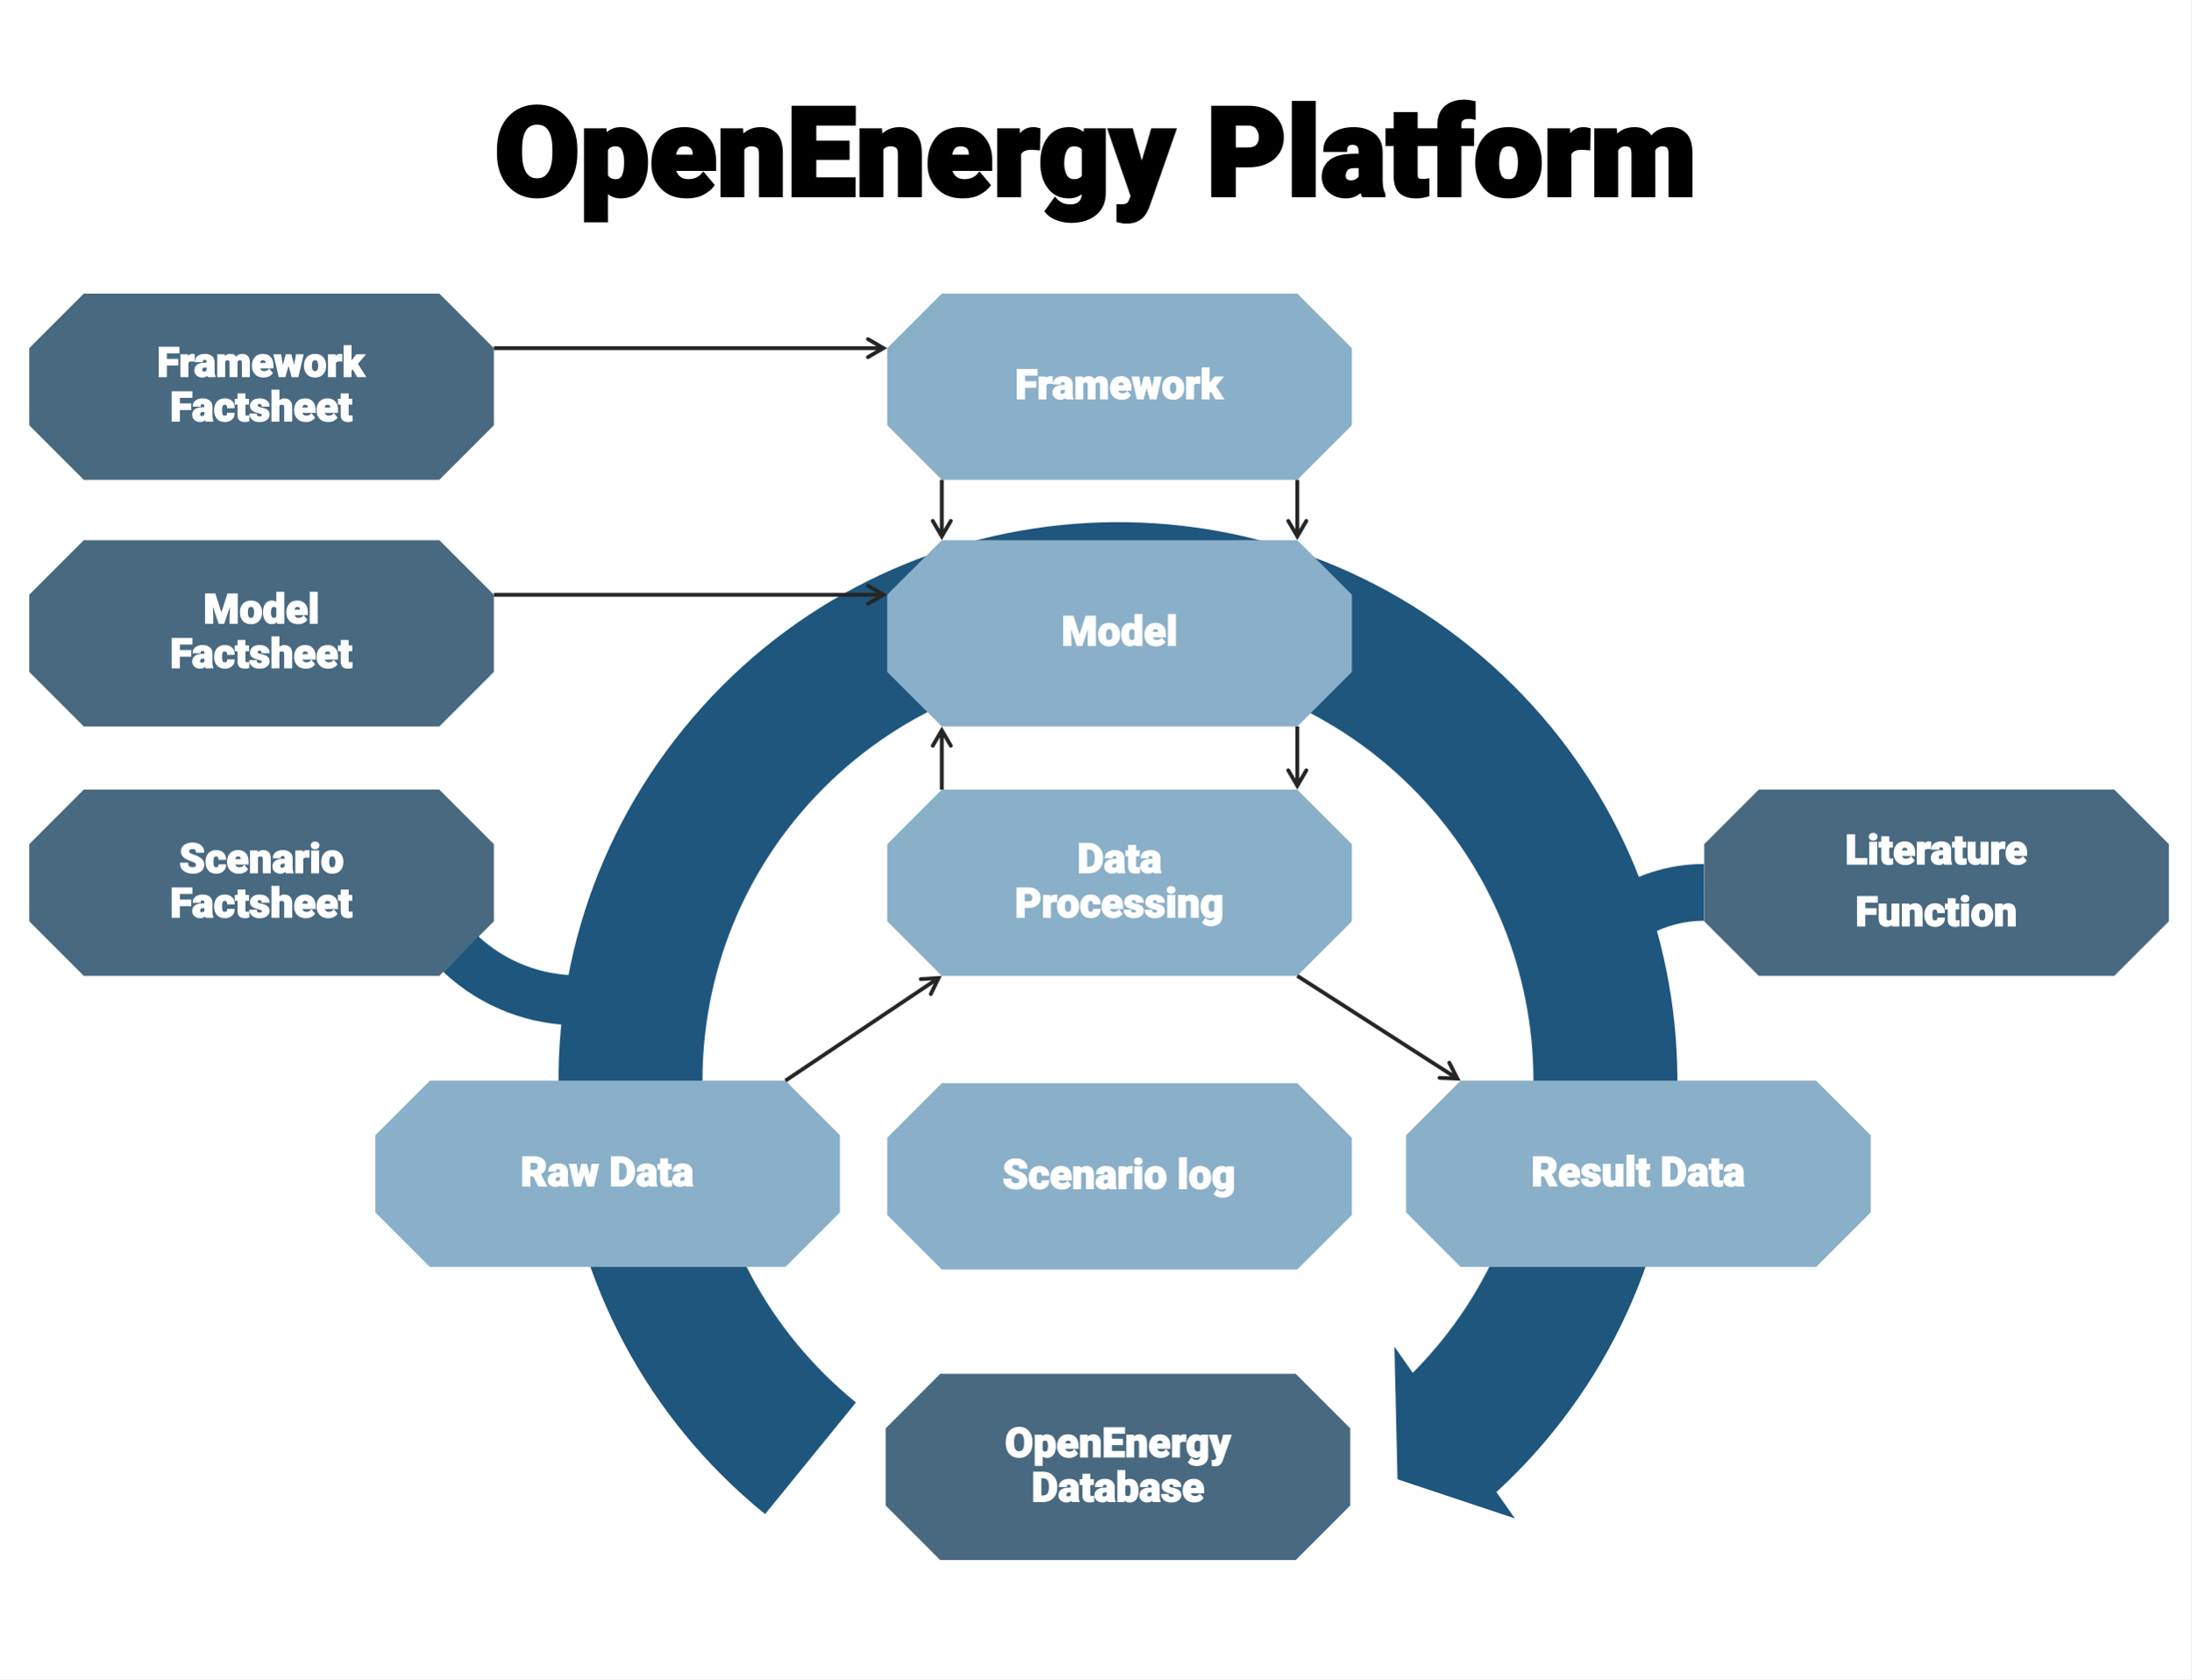
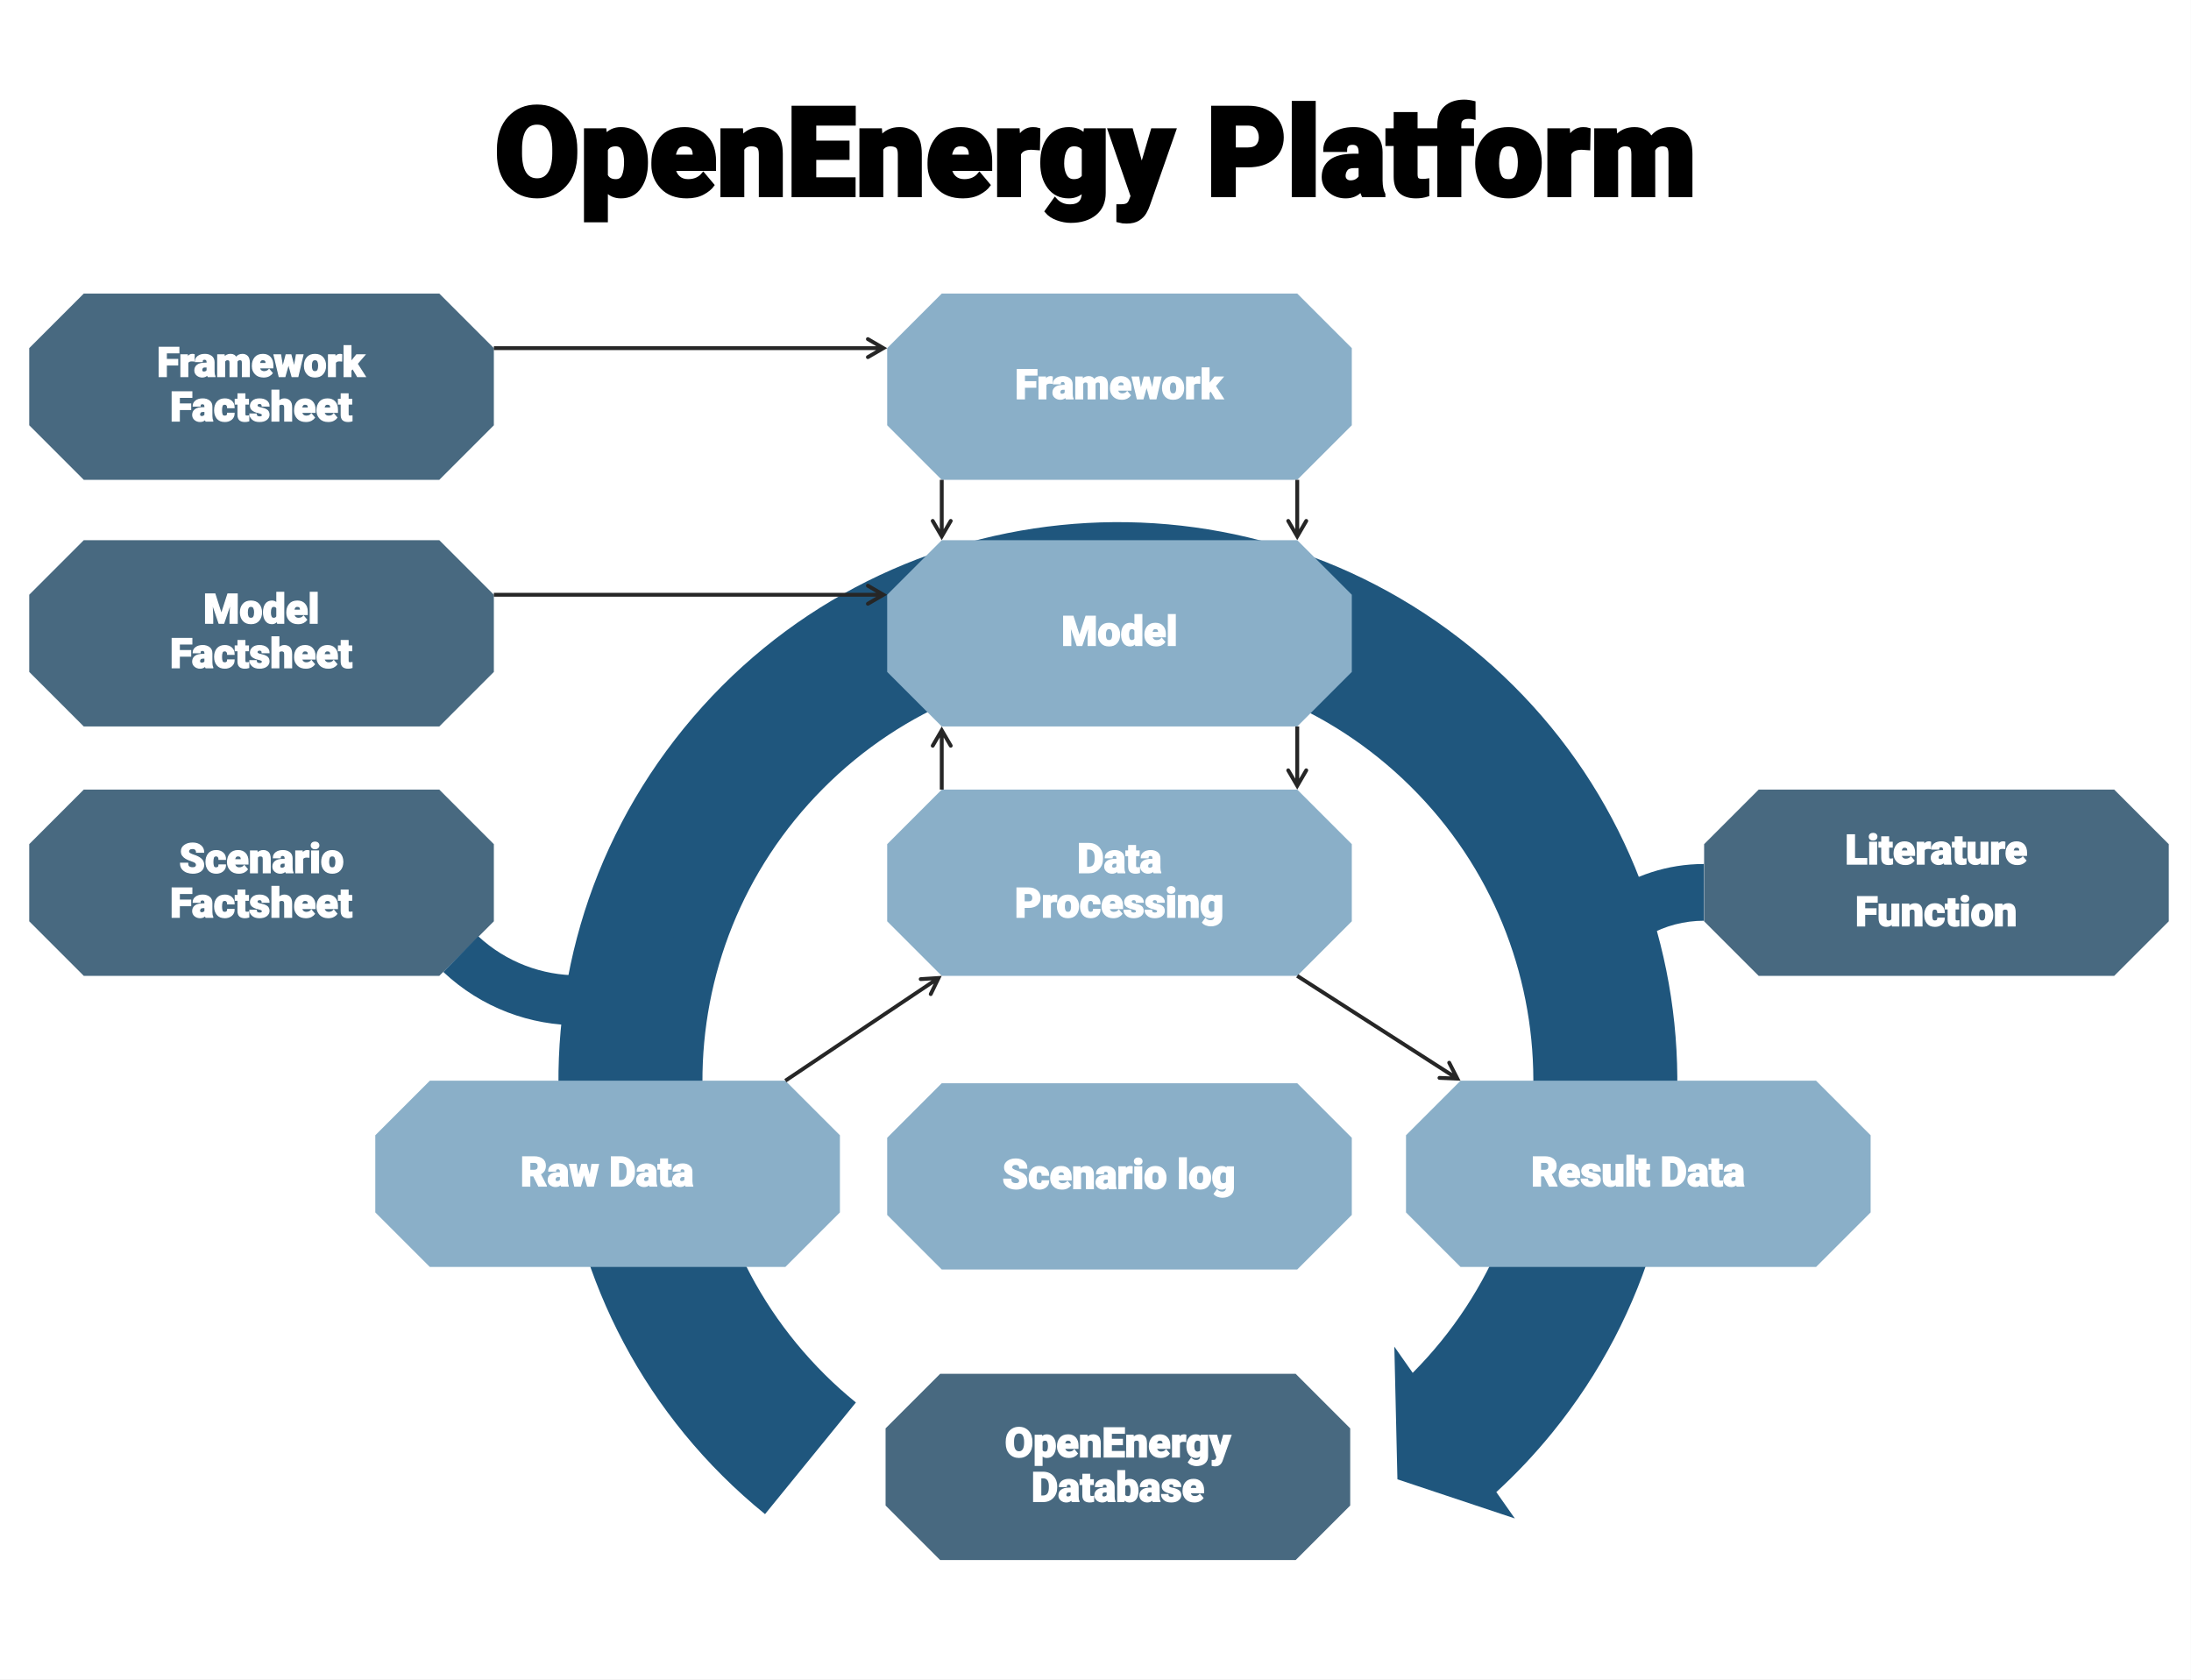
- <svg xmlns="http://www.w3.org/2000/svg" xmlns:xlink="http://www.w3.org/1999/xlink" version="1.1" id="svg10" xml:space="preserve" width="1134.08" height="869.28" viewBox="0 0 1134.08 869.28">
+ <svg xmlns="http://www.w3.org/2000/svg" xmlns:xlink="http://www.w3.org/1999/xlink" version="1.1" id="svg10" xml:space="preserve" width="400" viewBox="0 0 1134.08 869.28">
  <defs id="defs14">
    <clipPath clipPathUnits="userSpaceOnUse" id="clipPath26">
      <path d="M 0,1.8311e-4 H 850.56 V 651.96 H 0 Z" id="path24" style="clip-rule:evenodd" />
    </clipPath>
    <clipPath clipPathUnits="userSpaceOnUse" id="clipPath36">
      <path d="M 6.104e-6,651.96 H 850.56 V 2.4414e-4 H 1.2207e-4" id="path34" style="clip-rule:evenodd" />
    </clipPath>
    <clipPath clipPathUnits="userSpaceOnUse" id="clipPath46">
      <path d="M 0,0 H 850.56 V 651.96 H 0 Z" id="path44" style="clip-rule:evenodd" />
    </clipPath>
    <clipPath clipPathUnits="userSpaceOnUse" id="clipPath58">
      <path d="M 0,0 H 850.56 V 651.96 H 0 Z" id="path56" style="clip-rule:evenodd" />
    </clipPath>
    <clipPath clipPathUnits="userSpaceOnUse" id="clipPath66">
      <path d="M 0,0 H 850.56 V 651.96 H 0 Z" id="path64" style="clip-rule:evenodd" />
    </clipPath>
    <clipPath clipPathUnits="userSpaceOnUse" id="clipPath78">
      <path d="M 0,0 H 850.56 V 651.96 H 0 Z" id="path76" style="clip-rule:evenodd" />
    </clipPath>
    <clipPath clipPathUnits="userSpaceOnUse" id="clipPath88">
      <path d="M 0,0 H 850.56 V 651.96 H 0 Z" id="path86" style="clip-rule:evenodd" />
    </clipPath>
    <clipPath clipPathUnits="userSpaceOnUse" id="clipPath100">
      <path d="M 0,0 H 850.56 V 651.96 H 0 Z" id="path98" style="clip-rule:evenodd" />
    </clipPath>
    <clipPath clipPathUnits="userSpaceOnUse" id="clipPath110">
      <path d="M 0,0 H 850.56 V 651.96 H 0 Z" id="path108" style="clip-rule:evenodd" />
    </clipPath>
    <clipPath clipPathUnits="userSpaceOnUse" id="clipPath122">
      <path d="M 0,0 H 850.56 V 651.96 H 0 Z" id="path120" style="clip-rule:evenodd" />
    </clipPath>
    <clipPath clipPathUnits="userSpaceOnUse" id="clipPath132">
      <path d="M 0,0 H 850.56 V 651.96 H 0 Z" id="path130" style="clip-rule:evenodd" />
    </clipPath>
    <clipPath clipPathUnits="userSpaceOnUse" id="clipPath144">
      <path d="M 0,0 H 850.56 V 651.96 H 0 Z" id="path142" style="clip-rule:evenodd" />
    </clipPath>
    <clipPath clipPathUnits="userSpaceOnUse" id="clipPath152">
      <path d="M 0,0 H 850.56 V 651.96 H 0 Z" id="path150" style="clip-rule:evenodd" />
    </clipPath>
    <clipPath clipPathUnits="userSpaceOnUse" id="clipPath164">
      <path d="M 0,0 H 850.56 V 651.96 H 0 Z" id="path162" style="clip-rule:evenodd" />
    </clipPath>
    <clipPath clipPathUnits="userSpaceOnUse" id="clipPath174">
      <path d="M 0,0 H 850.56 V 651.96 H 0 Z" id="path172" style="clip-rule:evenodd" />
    </clipPath>
    <clipPath clipPathUnits="userSpaceOnUse" id="clipPath186">
      <path d="M 0,0 H 850.56 V 651.96 H 0 Z" id="path184" style="clip-rule:evenodd" />
    </clipPath>
    <clipPath clipPathUnits="userSpaceOnUse" id="clipPath196">
      <path d="M 0,0 H 850.56 V 651.96 H 0 Z" id="path194" style="clip-rule:evenodd" />
    </clipPath>
    <clipPath clipPathUnits="userSpaceOnUse" id="clipPath208">
      <path d="M 0,0 H 850.56 V 651.96 H 0 Z" id="path206" style="clip-rule:evenodd" />
    </clipPath>
    <clipPath clipPathUnits="userSpaceOnUse" id="clipPath220">
      <path d="M 0,0 H 850.56 V 651.96 H 0 Z" id="path218" style="clip-rule:evenodd" />
    </clipPath>
    <clipPath clipPathUnits="userSpaceOnUse" id="clipPath230">
      <path d="M 0,0 H 850.56 V 651.96 H 0 Z" id="path228" style="clip-rule:evenodd" />
    </clipPath>
    <clipPath clipPathUnits="userSpaceOnUse" id="clipPath242">
      <path d="M 0,0 H 850.56 V 651.96 H 0 Z" id="path240" style="clip-rule:evenodd" />
    </clipPath>
    <clipPath clipPathUnits="userSpaceOnUse" id="clipPath254">
      <path d="M 0,0 H 850.56 V 651.96 H 0 Z" id="path252" style="clip-rule:evenodd" />
    </clipPath>
    <clipPath clipPathUnits="userSpaceOnUse" id="clipPath264">
      <path d="M 0,0 H 850.56 V 651.96 H 0 Z" id="path262" style="clip-rule:evenodd" />
    </clipPath>
    <clipPath clipPathUnits="userSpaceOnUse" id="clipPath276">
      <path d="M 0,0 H 850.56 V 651.96 H 0 Z" id="path274" style="clip-rule:evenodd" />
    </clipPath>
    <clipPath clipPathUnits="userSpaceOnUse" id="clipPath284">
      <path d="M 0,0 H 850.56 V 651.96 H 0 Z" id="path282" style="clip-rule:evenodd" />
    </clipPath>
    <clipPath clipPathUnits="userSpaceOnUse" id="clipPath296">
      <path d="M 0,0 H 850.56 V 651.96 H 0 Z" id="path294" style="clip-rule:evenodd" />
    </clipPath>
    <clipPath clipPathUnits="userSpaceOnUse" id="clipPath306">
      <path d="M 0,0 H 850.56 V 651.96 H 0 Z" id="path304" style="clip-rule:evenodd" />
    </clipPath>
    <clipPath clipPathUnits="userSpaceOnUse" id="clipPath318">
      <path d="M 0,0 H 850.56 V 651.96 H 0 Z" id="path316" style="clip-rule:evenodd" />
    </clipPath>
    <clipPath clipPathUnits="userSpaceOnUse" id="clipPath328">
      <path d="M 0,0 H 850.56 V 651.96 H 0 Z" id="path326" style="clip-rule:evenodd" />
    </clipPath>
    <clipPath clipPathUnits="userSpaceOnUse" id="clipPath340">
      <path d="M 0,0 H 850.56 V 651.96 H 0 Z" id="path338" style="clip-rule:evenodd" />
    </clipPath>
    <clipPath clipPathUnits="userSpaceOnUse" id="clipPath352">
      <path d="M 0,0 H 850.56 V 651.96 H 0 Z" id="path350" style="clip-rule:evenodd" />
    </clipPath>
    <clipPath clipPathUnits="userSpaceOnUse" id="clipPath362">
      <path d="M 0,0 H 850.56 V 651.96 H 0 Z" id="path360" style="clip-rule:evenodd" />
    </clipPath>
    <clipPath clipPathUnits="userSpaceOnUse" id="clipPath374">
      <path d="M 0,0 H 850.56 V 651.96 H 0 Z" id="path372" style="clip-rule:evenodd" />
    </clipPath>
    <clipPath clipPathUnits="userSpaceOnUse" id="clipPath386">
      <path d="M 0,0 H 850.56 V 651.96 H 0 Z" id="path384" style="clip-rule:evenodd" />
    </clipPath>
    <clipPath clipPathUnits="userSpaceOnUse" id="clipPath396">
      <path d="M 0,0 H 850.56 V 651.96 H 0 Z" id="path394" style="clip-rule:evenodd" />
    </clipPath>
    <clipPath clipPathUnits="userSpaceOnUse" id="clipPath408">
      <path d="M 0,0 H 850.56 V 651.96 H 0 Z" id="path406" style="clip-rule:evenodd" />
    </clipPath>
    <clipPath clipPathUnits="userSpaceOnUse" id="clipPath430">
      <path d="M -7.63e-7,651.96 H 850.56 V 1.2207e-4 L -1.526e-6,6.104e-6" id="path428" style="clip-rule:evenodd" />
    </clipPath>
    <clipPath clipPathUnits="userSpaceOnUse" id="clipPath440">
      <path d="M 0,651.96 H 850.56 V 1.2207e-4 H 6.104e-6" id="path438" style="clip-rule:evenodd" />
    </clipPath>
  </defs>
  <g id="g18" transform="matrix(1.333333,0,0,-1.333333,0,869.28)">
    <g id="g20">
      <g id="g22" clip-path="url(#clipPath26)">
        <path d="M 0,-0.04 H 850.5 V 651.96 H 0 Z" style="fill:#ffffff;fill-opacity:1;fill-rule:evenodd;stroke:none" id="path28" />
      </g>
    </g>
    <g id="g30">
      <g id="g32" clip-path="url(#clipPath36)">
        <path d="M 296.99,64.145 C 203.91,139.69 189.8,276.26 265.45,369.19 341.11,462.12 477.89,476.21 570.96,400.67 664.03,325.13 678.15,188.56 602.49,95.63 595.86,87.476 588.63,79.815 580.88,72.708 l 7.19,-10.247 -45.58,15.201 -1.2,51.508 7.13,-10.17 c 62.76,63.08 62.4,164.99 -0.8,227.62 -63.21,62.63 -165.33,62.27 -228.09,-0.8 -62.76,-63.08 -62.4,-164.99 0.8,-227.62 3.8,-3.77 7.79,-7.34 11.94,-10.71 z" style="fill:#1f567d;fill-opacity:1;fill-rule:evenodd;stroke:none" id="path38" />
      </g>
    </g>
    <g id="g40">
      <g id="g42" clip-path="url(#clipPath46)">
        <text transform="matrix(1,0,0,-1,191.95,576.1)" style="font-variant:normal;font-weight:900;font-size:48px;font-family:Roboto;-inkscape-font-specification:'Roboto Heavy';writing-mode:lr-tb;fill:#000000;fill-opacity:1;fill-rule:nonzero;stroke:#000000;stroke-width:1.371;stroke-linecap:butt;stroke-linejoin:miter;stroke-miterlimit:10;stroke-dasharray:none;stroke-opacity:1" id="text50">
          <tspan x="0 33.12 60.144 86.256 113.328 140.208 167.28 193.488 211.68 239.28" y="0" id="tspan48">OpenEnergy</tspan>
        </text>
      </g>
    </g>
    <g id="g52">
      <g id="g54" clip-path="url(#clipPath58)" />
    </g>
    <g id="g60">
      <g id="g62" clip-path="url(#clipPath66)">
        <text transform="matrix(1,0,0,-1,468.24,576.1)" style="font-variant:normal;font-weight:900;font-size:48px;font-family:Roboto;-inkscape-font-specification:'Roboto Heavy';writing-mode:lr-tb;fill:#000000;fill-opacity:1;fill-rule:nonzero;stroke:#000000;stroke-width:1.371;stroke-linecap:butt;stroke-linejoin:miter;stroke-miterlimit:10;stroke-dasharray:none;stroke-opacity:1" id="text70">
          <tspan x="0 31.248 44.448 69.936 86.4 103.776 130.752 148.944" y="0" id="tspan68">Platform</tspan>
        </text>
      </g>
    </g>
    <g id="g72">
      <g id="g74" clip-path="url(#clipPath78)" />
    </g>
    <path d="m 145.69,211.23 21.18,21.18 h 138.01 l 21.18,-21.18 V 181.28 L 304.88,160.1 H 166.87 l -21.18,21.18 z" style="fill:#8aafc8;fill-opacity:1;fill-rule:evenodd;stroke:none" id="path80" />
    <g id="g82">
      <g id="g84" clip-path="url(#clipPath88)">
        <text transform="matrix(1,0,0,-1,202.06,191.5)" style="font-variant:normal;font-weight:900;font-size:15.96px;font-family:Roboto;-inkscape-font-specification:'Roboto Heavy';writing-mode:lr-tb;fill:#ffffff;fill-opacity:1;fill-rule:nonzero;stroke:#ffffff;stroke-width:0.456;stroke-linecap:butt;stroke-linejoin:miter;stroke-miterlimit:10;stroke-dasharray:none;stroke-opacity:1" id="text92">
          <tspan x="0 10.406 18.945 30.563 34.633 44.943 53.45 58.924" y="0" id="tspan90">Raw Data</tspan>
        </text>
      </g>
    </g>
    <g id="g94">
      <g id="g96" clip-path="url(#clipPath100)" />
    </g>
    <path d="M 545.82,211.23 567,232.41 h 138.01 l 21.18,-21.18 V 181.28 L 705.01,160.1 H 567 l -21.18,21.18 z" style="fill:#8aafc8;fill-opacity:1;fill-rule:evenodd;stroke:none" id="path102" />
    <g id="g104">
      <g id="g106" clip-path="url(#clipPath110)">
        <text transform="matrix(1,0,0,-1,594.43,191.5)" style="font-variant:normal;font-weight:900;font-size:15.96px;font-family:Roboto;-inkscape-font-specification:'Roboto Heavy';writing-mode:lr-tb;fill:#ffffff;fill-opacity:1;fill-rule:nonzero;stroke:#ffffff;stroke-width:0.456;stroke-linecap:butt;stroke-linejoin:miter;stroke-miterlimit:10;stroke-dasharray:none;stroke-opacity:1" id="text114">
          <tspan x="0 10.406 19.088 27.26 36.261 40.65 46.188 50.37 60.68 69.187 74.661" y="0" id="tspan112">Result Data</tspan>
        </text>
      </g>
    </g>
    <g id="g116">
      <g id="g118" clip-path="url(#clipPath122)" />
    </g>
    <a xlink:href="/dataedit/">
      <path d="m 343.79,97.441 21.18,21.179 H 502.98 L 524.16,97.441 V 67.487 L 502.98,46.307 H 364.97 l -21.18,21.18 z" style="fill:#486980;fill-opacity:1;fill-rule:evenodd;stroke:none" id="path124" />
      <g id="g126">
        <g id="g128" clip-path="url(#clipPath132)">
          <text transform="matrix(1,0,0,-1,390.1,86.328)" style="font-variant:normal;font-weight:900;font-size:15.96px;font-family:Roboto;-inkscape-font-specification:'Roboto Heavy';writing-mode:lr-tb;fill:#ffffff;fill-opacity:1;fill-rule:nonzero;stroke:#ffffff;stroke-width:0.456;stroke-linecap:butt;stroke-linejoin:miter;stroke-miterlimit:10;stroke-dasharray:none;stroke-opacity:1" id="text136">
            <tspan x="0 11.012 19.998 28.68 37.682 46.555 55.557 64.239 70.192 79.417" y="0" id="tspan134">OpenEnergy</tspan>
          </text>
        </g>
      </g>
      <g id="g138">
        <g id="g140" clip-path="url(#clipPath144)" />
      </g>
      <g id="g146">
        <g id="g148" clip-path="url(#clipPath152)">
          <text transform="matrix(1,0,0,-1,400.42,69.048)" style="font-variant:normal;font-weight:900;font-size:15.96px;font-family:Roboto;-inkscape-font-specification:'Roboto Heavy';writing-mode:lr-tb;fill:#ffffff;fill-opacity:1;fill-rule:nonzero;stroke:#ffffff;stroke-width:0.456;stroke-linecap:butt;stroke-linejoin:miter;stroke-miterlimit:10;stroke-dasharray:none;stroke-opacity:1" id="text156">
            <tspan x="0 10.31 18.817 24.291 32.846 41.831 50.354 58.525" y="0" id="tspan154">Database</tspan>
          </text>
        </g>
      </g>
    </a>
    <g id="g158">
      <g id="g160" clip-path="url(#clipPath164)" />
    </g>
    <path d="m 344.41,210.25 21.18,21.18 H 503.6 l 21.18,-21.18 V 180.3 L 503.6,159.12 H 365.59 l -21.18,21.18 z" style="fill:#8aafc8;fill-opacity:1;fill-rule:evenodd;stroke:none" id="path166" />
    <g id="g168">
      <g id="g170" clip-path="url(#clipPath174)">
        <text transform="matrix(1,0,0,-1,389.16,190.51)" style="font-variant:normal;font-weight:900;font-size:15.96px;font-family:Roboto;-inkscape-font-specification:'Roboto Heavy';writing-mode:lr-tb;fill:#ffffff;fill-opacity:1;fill-rule:nonzero;stroke:#ffffff;stroke-width:0.456;stroke-linecap:butt;stroke-linejoin:miter;stroke-miterlimit:10;stroke-dasharray:none;stroke-opacity:1" id="text178">
          <tspan x="0 9.991 18.242 26.925 35.926 44.401 50.45 54.839 63.808 68.149 72.57 81.54" y="0" id="tspan176">Scenario log</tspan>
        </text>
      </g>
    </g>
    <g id="g180">
      <g id="g182" clip-path="url(#clipPath186)" />
    </g>
    <a xlink:href="/factsheets/scenarios/">
      <path d="m 11.346,324.24 21.18,21.18 H 170.54 l 21.18,-21.18 V 294.29 L 170.54,273.11 H 32.526 l -21.18,21.18 z" style="fill:#486980;fill-opacity:1;fill-rule:evenodd;stroke:none" id="path188" />
      <g id="g190">
        <g id="g192" clip-path="url(#clipPath196)">
          <text transform="matrix(1,0,0,-1,69.6,313.15)" style="font-variant:normal;font-weight:900;font-size:15.96px;font-family:Roboto;-inkscape-font-specification:'Roboto Heavy';writing-mode:lr-tb;fill:#ffffff;fill-opacity:1;fill-rule:nonzero;stroke:#ffffff;stroke-width:0.456;stroke-linecap:butt;stroke-linejoin:miter;stroke-miterlimit:10;stroke-dasharray:none;stroke-opacity:1" id="text200">
            <tspan x="0 9.991 18.242 26.925 35.926 44.401 50.45 54.839 63.808" y="0" id="tspan198">Scenario </tspan>
          </text>
        </g>
      </g>
      <g id="g202">
        <g id="g204" clip-path="url(#clipPath208)">
          <text transform="matrix(1,0,0,-1,66,295.87)" style="font-variant:normal;font-weight:900;font-size:15.96px;font-family:Roboto;-inkscape-font-specification:'Roboto Heavy';writing-mode:lr-tb;fill:#ffffff;fill-opacity:1;fill-rule:nonzero;stroke:#ffffff;stroke-width:0.456;stroke-linecap:butt;stroke-linejoin:miter;stroke-miterlimit:10;stroke-dasharray:none;stroke-opacity:1" id="text212">
            <tspan x="0 8.73 17.269 25.568 31.042 39.214 48.215 56.897 65.516" y="0" id="tspan210">Factsheet</tspan>
          </text>
        </g>
      </g>
    </a>
    <g id="g214">
      <g id="g216" clip-path="url(#clipPath220)" />
    </g>
    <path d="m 344.41,324.24 21.18,21.18 H 503.6 l 21.18,-21.18 V 294.29 L 503.6,273.11 H 365.59 l -21.18,21.18 z" style="fill:#8aafc8;fill-opacity:1;fill-rule:evenodd;stroke:none" id="path222" />
    <g id="g224">
      <g id="g226" clip-path="url(#clipPath230)">
        <text transform="matrix(1,0,0,-1,418.2,313.15)" style="font-variant:normal;font-weight:900;font-size:15.96px;font-family:Roboto;-inkscape-font-specification:'Roboto Heavy';writing-mode:lr-tb;fill:#ffffff;fill-opacity:1;fill-rule:nonzero;stroke:#ffffff;stroke-width:0.456;stroke-linecap:butt;stroke-linejoin:miter;stroke-miterlimit:10;stroke-dasharray:none;stroke-opacity:1" id="text234">
          <tspan x="0 10.31 18.817 24.291 32.846" y="0" id="tspan232">Data </tspan>
        </text>
      </g>
    </g>
    <g id="g236">
      <g id="g238" clip-path="url(#clipPath242)">
        <text transform="matrix(1,0,0,-1,393.96,295.87)" style="font-variant:normal;font-weight:900;font-size:15.96px;font-family:Roboto;-inkscape-font-specification:'Roboto Heavy';writing-mode:lr-tb;fill:#ffffff;fill-opacity:1;fill-rule:nonzero;stroke:#ffffff;stroke-width:0.456;stroke-linecap:butt;stroke-linejoin:miter;stroke-miterlimit:10;stroke-dasharray:none;stroke-opacity:1" id="text246">
          <tspan x="0 10.422 16.423 25.392 33.692 42.374 50.545 58.669 63.09 72.091" y="0" id="tspan244">Processing</tspan>
        </text>
      </g>
    </g>
    <g id="g248">
      <g id="g250" clip-path="url(#clipPath254)" />
    </g>
    <a xlink:href="/literature/">
      <path d="m 661.55,324.24 21.18,21.18 h 138.02 l 21.18,-21.18 V 294.29 L 820.75,273.11 H 682.73 l -21.18,21.18 z" style="fill:#486980;fill-opacity:1;fill-rule:evenodd;stroke:none" id="path256" />
      <g id="g258">
        <g id="g260" clip-path="url(#clipPath264)">
          <text transform="matrix(1,0,0,-1,716.3,316.51)" style="font-variant:normal;font-weight:900;font-size:15.984px;font-family:Roboto;-inkscape-font-specification:'Roboto Heavy';writing-mode:lr-tb;fill:#ffffff;fill-opacity:1;fill-rule:nonzero;stroke:#ffffff;stroke-width:0.457;stroke-linecap:butt;stroke-linejoin:miter;stroke-miterlimit:10;stroke-dasharray:none;stroke-opacity:1" id="text268">
            <tspan x="0 8.663 13.059 18.589 27.237 33.231 41.718 47.249 56.264 62.242" y="0" id="tspan266">Literature</tspan>
          </text>
        </g>
      </g>
      <g id="g270">
        <g id="g272" clip-path="url(#clipPath276)" />
      </g>
      <g id="g278">
        <g id="g280" clip-path="url(#clipPath284)">
          <text transform="matrix(1,0,0,-1,720.26,292.51)" style="font-variant:normal;font-weight:900;font-size:15.96px;font-family:Roboto;-inkscape-font-specification:'Roboto Heavy';writing-mode:lr-tb;fill:#ffffff;fill-opacity:1;fill-rule:nonzero;stroke:#ffffff;stroke-width:0.456;stroke-linecap:butt;stroke-linejoin:miter;stroke-miterlimit:10;stroke-dasharray:none;stroke-opacity:1" id="text288">
            <tspan x="0 8.73 17.732 26.733 35.032 40.538 44.959 53.929" y="0" id="tspan286">Function</tspan>
          </text>
        </g>
      </g>
    </a>
    <g id="g290">
      <g id="g292" clip-path="url(#clipPath296)" />
    </g>
    <path d="m 344.41,421.07 21.18,21.18 H 503.6 l 21.18,-21.18 V 391.11 L 503.6,369.93 H 365.59 l -21.18,21.18 z" style="fill:#8aafc8;fill-opacity:1;fill-rule:evenodd;stroke:none" id="path298" />
    <g id="g300">
      <g id="g302" clip-path="url(#clipPath306)">
        <text transform="matrix(1,0,0,-1,412.08,401.38)" style="font-variant:normal;font-weight:900;font-size:15.96px;font-family:Roboto;-inkscape-font-specification:'Roboto Heavy';writing-mode:lr-tb;fill:#ffffff;fill-opacity:1;fill-rule:nonzero;stroke:#ffffff;stroke-width:0.456;stroke-linecap:butt;stroke-linejoin:miter;stroke-miterlimit:10;stroke-dasharray:none;stroke-opacity:1" id="text310">
          <tspan x="0 14.029 22.998 31.984 40.666" y="0" id="tspan308">Model</tspan>
        </text>
      </g>
    </g>
    <g id="g312">
      <g id="g314" clip-path="url(#clipPath318)" />
    </g>
    <a xlink:href="/factsheets/frameworks/">
      <path d="m 11.346,516.81 21.18,21.18 H 170.54 l 21.18,-21.18 V 486.86 L 170.54,465.68 H 32.526 l -21.18,21.18 z" style="fill:#486980;fill-opacity:1;fill-rule:evenodd;stroke:none" id="path320" />
      <g id="g322">
        <g id="g324" clip-path="url(#clipPath328)">
          <text transform="matrix(1,0,0,-1,60.96,505.78)" style="font-variant:normal;font-weight:900;font-size:15.96px;font-family:Roboto;-inkscape-font-specification:'Roboto Heavy';writing-mode:lr-tb;fill:#ffffff;fill-opacity:1;fill-rule:nonzero;stroke:#ffffff;stroke-width:0.456;stroke-linecap:butt;stroke-linejoin:miter;stroke-miterlimit:10;stroke-dasharray:none;stroke-opacity:1" id="text332">
            <tspan x="0 8.73 14.779 23.254 37.059 45.741 57.328 66.298 72.347 81.077" y="0" id="tspan330">Framework </tspan>
          </text>
        </g>
      </g>
      <g id="g334">
        <g id="g336" clip-path="url(#clipPath340)">
          <text transform="matrix(1,0,0,-1,66,488.5)" style="font-variant:normal;font-weight:900;font-size:15.96px;font-family:Roboto;-inkscape-font-specification:'Roboto Heavy';writing-mode:lr-tb;fill:#ffffff;fill-opacity:1;fill-rule:nonzero;stroke:#ffffff;stroke-width:0.456;stroke-linecap:butt;stroke-linejoin:miter;stroke-miterlimit:10;stroke-dasharray:none;stroke-opacity:1" id="text344">
            <tspan x="0 8.73 17.269 25.568 31.042 39.214 48.215 56.897 65.516" y="0" id="tspan342">Factsheet</tspan>
          </text>
        </g>
      </g>
    </a>
    <g id="g346">
      <g id="g348" clip-path="url(#clipPath352)" />
    </g>
    <a xlink:href="/factsheets/models/">
      <path d="m 11.346,421.07 21.18,21.18 H 170.54 l 21.18,-21.18 V 391.11 L 170.54,369.93 H 32.526 l -21.18,21.18 z" style="fill:#486980;fill-opacity:1;fill-rule:evenodd;stroke:none" id="path354" />
      <g id="g356">
        <g id="g358" clip-path="url(#clipPath362)">
          <text transform="matrix(1,0,0,-1,78.96,410.02)" style="font-variant:normal;font-weight:900;font-size:15.96px;font-family:Roboto;-inkscape-font-specification:'Roboto Heavy';writing-mode:lr-tb;fill:#ffffff;fill-opacity:1;fill-rule:nonzero;stroke:#ffffff;stroke-width:0.456;stroke-linecap:butt;stroke-linejoin:miter;stroke-miterlimit:10;stroke-dasharray:none;stroke-opacity:1" id="text366">
            <tspan x="0 14.029 22.998 31.984 40.666 45.087" y="0" id="tspan364">Model </tspan>
          </text>
        </g>
      </g>
      <g id="g368">
        <g id="g370" clip-path="url(#clipPath374)">
          <text transform="matrix(1,0,0,-1,66,392.74)" style="font-variant:normal;font-weight:900;font-size:15.96px;font-family:Roboto;-inkscape-font-specification:'Roboto Heavy';writing-mode:lr-tb;fill:#ffffff;fill-opacity:1;fill-rule:nonzero;stroke:#ffffff;stroke-width:0.456;stroke-linecap:butt;stroke-linejoin:miter;stroke-miterlimit:10;stroke-dasharray:none;stroke-opacity:1" id="text378">
            <tspan x="0 8.73 17.269 25.568 31.042 39.214 48.215 56.897 65.516" y="0" id="tspan376">Factsheet</tspan>
          </text>
        </g>
      </g>
    </a>
    <g id="g380">
      <g id="g382" clip-path="url(#clipPath386)" />
    </g>
    <path d="m 344.41,516.81 21.18,21.18 H 503.6 l 21.18,-21.18 V 486.86 L 503.6,465.68 H 365.59 l -21.18,21.18 z" style="fill:#8aafc8;fill-opacity:1;fill-rule:evenodd;stroke:none" id="path388" />
    <g id="g390">
      <g id="g392" clip-path="url(#clipPath396)">
        <text transform="matrix(1,0,0,-1,394.08,497.14)" style="font-variant:normal;font-weight:900;font-size:15.96px;font-family:Roboto;-inkscape-font-specification:'Roboto Heavy';writing-mode:lr-tb;fill:#ffffff;fill-opacity:1;fill-rule:nonzero;stroke:#ffffff;stroke-width:0.456;stroke-linecap:butt;stroke-linejoin:miter;stroke-miterlimit:10;stroke-dasharray:none;stroke-opacity:1" id="text400">
          <tspan x="0 8.73 14.779 23.254 37.059 45.741 57.328 66.298 72.347" y="0" id="tspan398">Framework</tspan>
        </text>
      </g>
    </g>
    <g id="g402">
      <g id="g404" clip-path="url(#clipPath408)" />
    </g>
    <path d="m 366.34,345.42 v 23.03 h -1.5 v -23.03 z m 3.39,17.41 -4.14,7.11 -4.15,-7.11 c -0.21,-0.36 -0.09,-0.82 0.27,-1.03 0.36,-0.21 0.82,-0.09 1.02,0.27 l 3.5,6 h -1.29 l 3.5,-6 v 0 c 0.21,-0.36 0.67,-0.48 1.02,-0.27 0.36,0.21 0.48,0.67 0.27,1.03 z" style="fill:#262626;fill-opacity:1;fill-rule:nonzero;stroke:none" id="path410" />
    <path d="M 504.35,369.93 V 346.9 h -1.5 v 23.03 z m 3.4,-17.4 -4.15,-7.11 -4.15,7.11 c -0.21,0.35 -0.09,0.81 0.27,1.02 0.36,0.21 0.82,0.09 1.03,-0.27 l 3.5,-6 h -1.3 l 3.5,6 v 0 c 0.21,0.36 0.67,0.48 1.03,0.27 0.35,-0.21 0.48,-0.67 0.27,-1.02 z" style="fill:#262626;fill-opacity:1;fill-rule:nonzero;stroke:none" id="path412" />
    <path d="m 305.3,231.79 59.47,39.87 -0.83,1.24 -59.47,-39.87 z m 56.69,33.91 3.6,7.41 -8.22,-0.52 c -0.41,-0.02 -0.72,-0.38 -0.7,-0.79 0.03,-0.42 0.38,-0.73 0.8,-0.7 l 6.93,0.43 -0.72,1.08 -3.04,-6.25 c -0.18,-0.37 -0.02,-0.82 0.35,-1 0.37,-0.19 0.82,-0.03 1,0.34 z" style="fill:#262626;fill-opacity:1;fill-rule:nonzero;stroke:none" id="path414" />
    <path d="m 504,273.74 62.15,-39.9 -0.81,-1.26 -62.15,39.89 z m 59.26,-34 3.74,-7.33 -8.23,0.35 c -0.41,0.02 -0.73,0.37 -0.71,0.78 0.02,0.41 0.36,0.73 0.78,0.72 l 6.94,-0.3 -0.7,-1.09 -3.16,6.19 c -0.19,0.37 -0.04,0.82 0.33,1.01 0.37,0.18 0.82,0.04 1.01,-0.33 z" style="fill:#262626;fill-opacity:1;fill-rule:nonzero;stroke:none" id="path416" />
    <path d="m 191.72,517.56 h 151.2 v -1.5 h -151.2 z m 145.58,3.4 7.11,-4.15 -7.11,-4.14 c -0.36,-0.21 -0.82,-0.09 -1.03,0.27 -0.2,0.35 -0.08,0.81 0.27,1.02 l 6,3.5 v -1.29 l -6,3.5 c -0.35,0.21 -0.47,0.66 -0.27,1.02 0.21,0.36 0.67,0.48 1.03,0.27 z" style="fill:#262626;fill-opacity:1;fill-rule:nonzero;stroke:none" id="path418" />
    <path d="m 191.72,421.82 h 151.2 v -1.5 h -151.2 z m 145.58,3.4 7.11,-4.15 -7.11,-4.15 c -0.36,-0.21 -0.82,-0.09 -1.03,0.27 -0.2,0.36 -0.08,0.82 0.27,1.03 l 6,3.5 v -1.3 l -6,3.5 c -0.35,0.21 -0.47,0.67 -0.27,1.03 0.21,0.35 0.67,0.48 1.03,0.27 z" style="fill:#262626;fill-opacity:1;fill-rule:nonzero;stroke:none" id="path420" />
    <path d="m 366.34,465.68 v -21.95 h -1.5 v 21.95 z m 3.39,-16.32 -4.14,-7.11 -4.15,7.11 c -0.21,0.35 -0.09,0.81 0.27,1.02 0.36,0.21 0.82,0.09 1.02,-0.27 l 3.5,-6 h -1.29 l 3.5,6 v 0 c 0.21,0.36 0.67,0.48 1.02,0.27 0.36,-0.21 0.48,-0.67 0.27,-1.02 z" style="fill:#262626;fill-opacity:1;fill-rule:nonzero;stroke:none" id="path422" />
    <g id="g424">
      <g id="g426" clip-path="url(#clipPath430)">
        <path d="m 172.09,274.64 c 29.71,-27.99 76.48,-27.55 104.48,0.97 0.23,0.24 0.47,0.49 0.71,0.73 v 0 l -5.21,8.68 -9.7,3.8 v 0 c -20.56,-20.54 -54.78,-20.69 -76.7,-0.34 z" style="fill:#1f567d;fill-opacity:1;fill-rule:evenodd;stroke:none" id="path432" />
      </g>
    </g>
    <g id="g434">
      <g id="g436" clip-path="url(#clipPath440)">
        <path d="m 661.45,316.54 c -28.3,-0.01 -53.26,-17.92 -61.48,-44.09 v 0 l 12.57,-38.19 27.41,54.64 v 0 c 6.51,3.67 13.94,5.6 21.52,5.61 z" style="fill:#1f567d;fill-opacity:1;fill-rule:evenodd;stroke:none" id="path442" />
      </g>
    </g>
    <path d="m 504.35,465.68 v -21.95 h -1.5 v 21.95 z m 3.4,-16.32 -4.15,-7.11 -4.15,7.11 c -0.21,0.35 -0.09,0.81 0.27,1.02 0.36,0.21 0.82,0.09 1.03,-0.27 l 3.5,-6 h -1.3 l 3.5,6 v 0 c 0.21,0.36 0.67,0.48 1.03,0.27 0.35,-0.21 0.48,-0.67 0.27,-1.02 z" style="fill:#262626;fill-opacity:1;fill-rule:nonzero;stroke:none" id="path444" />
  </g>
</svg>
